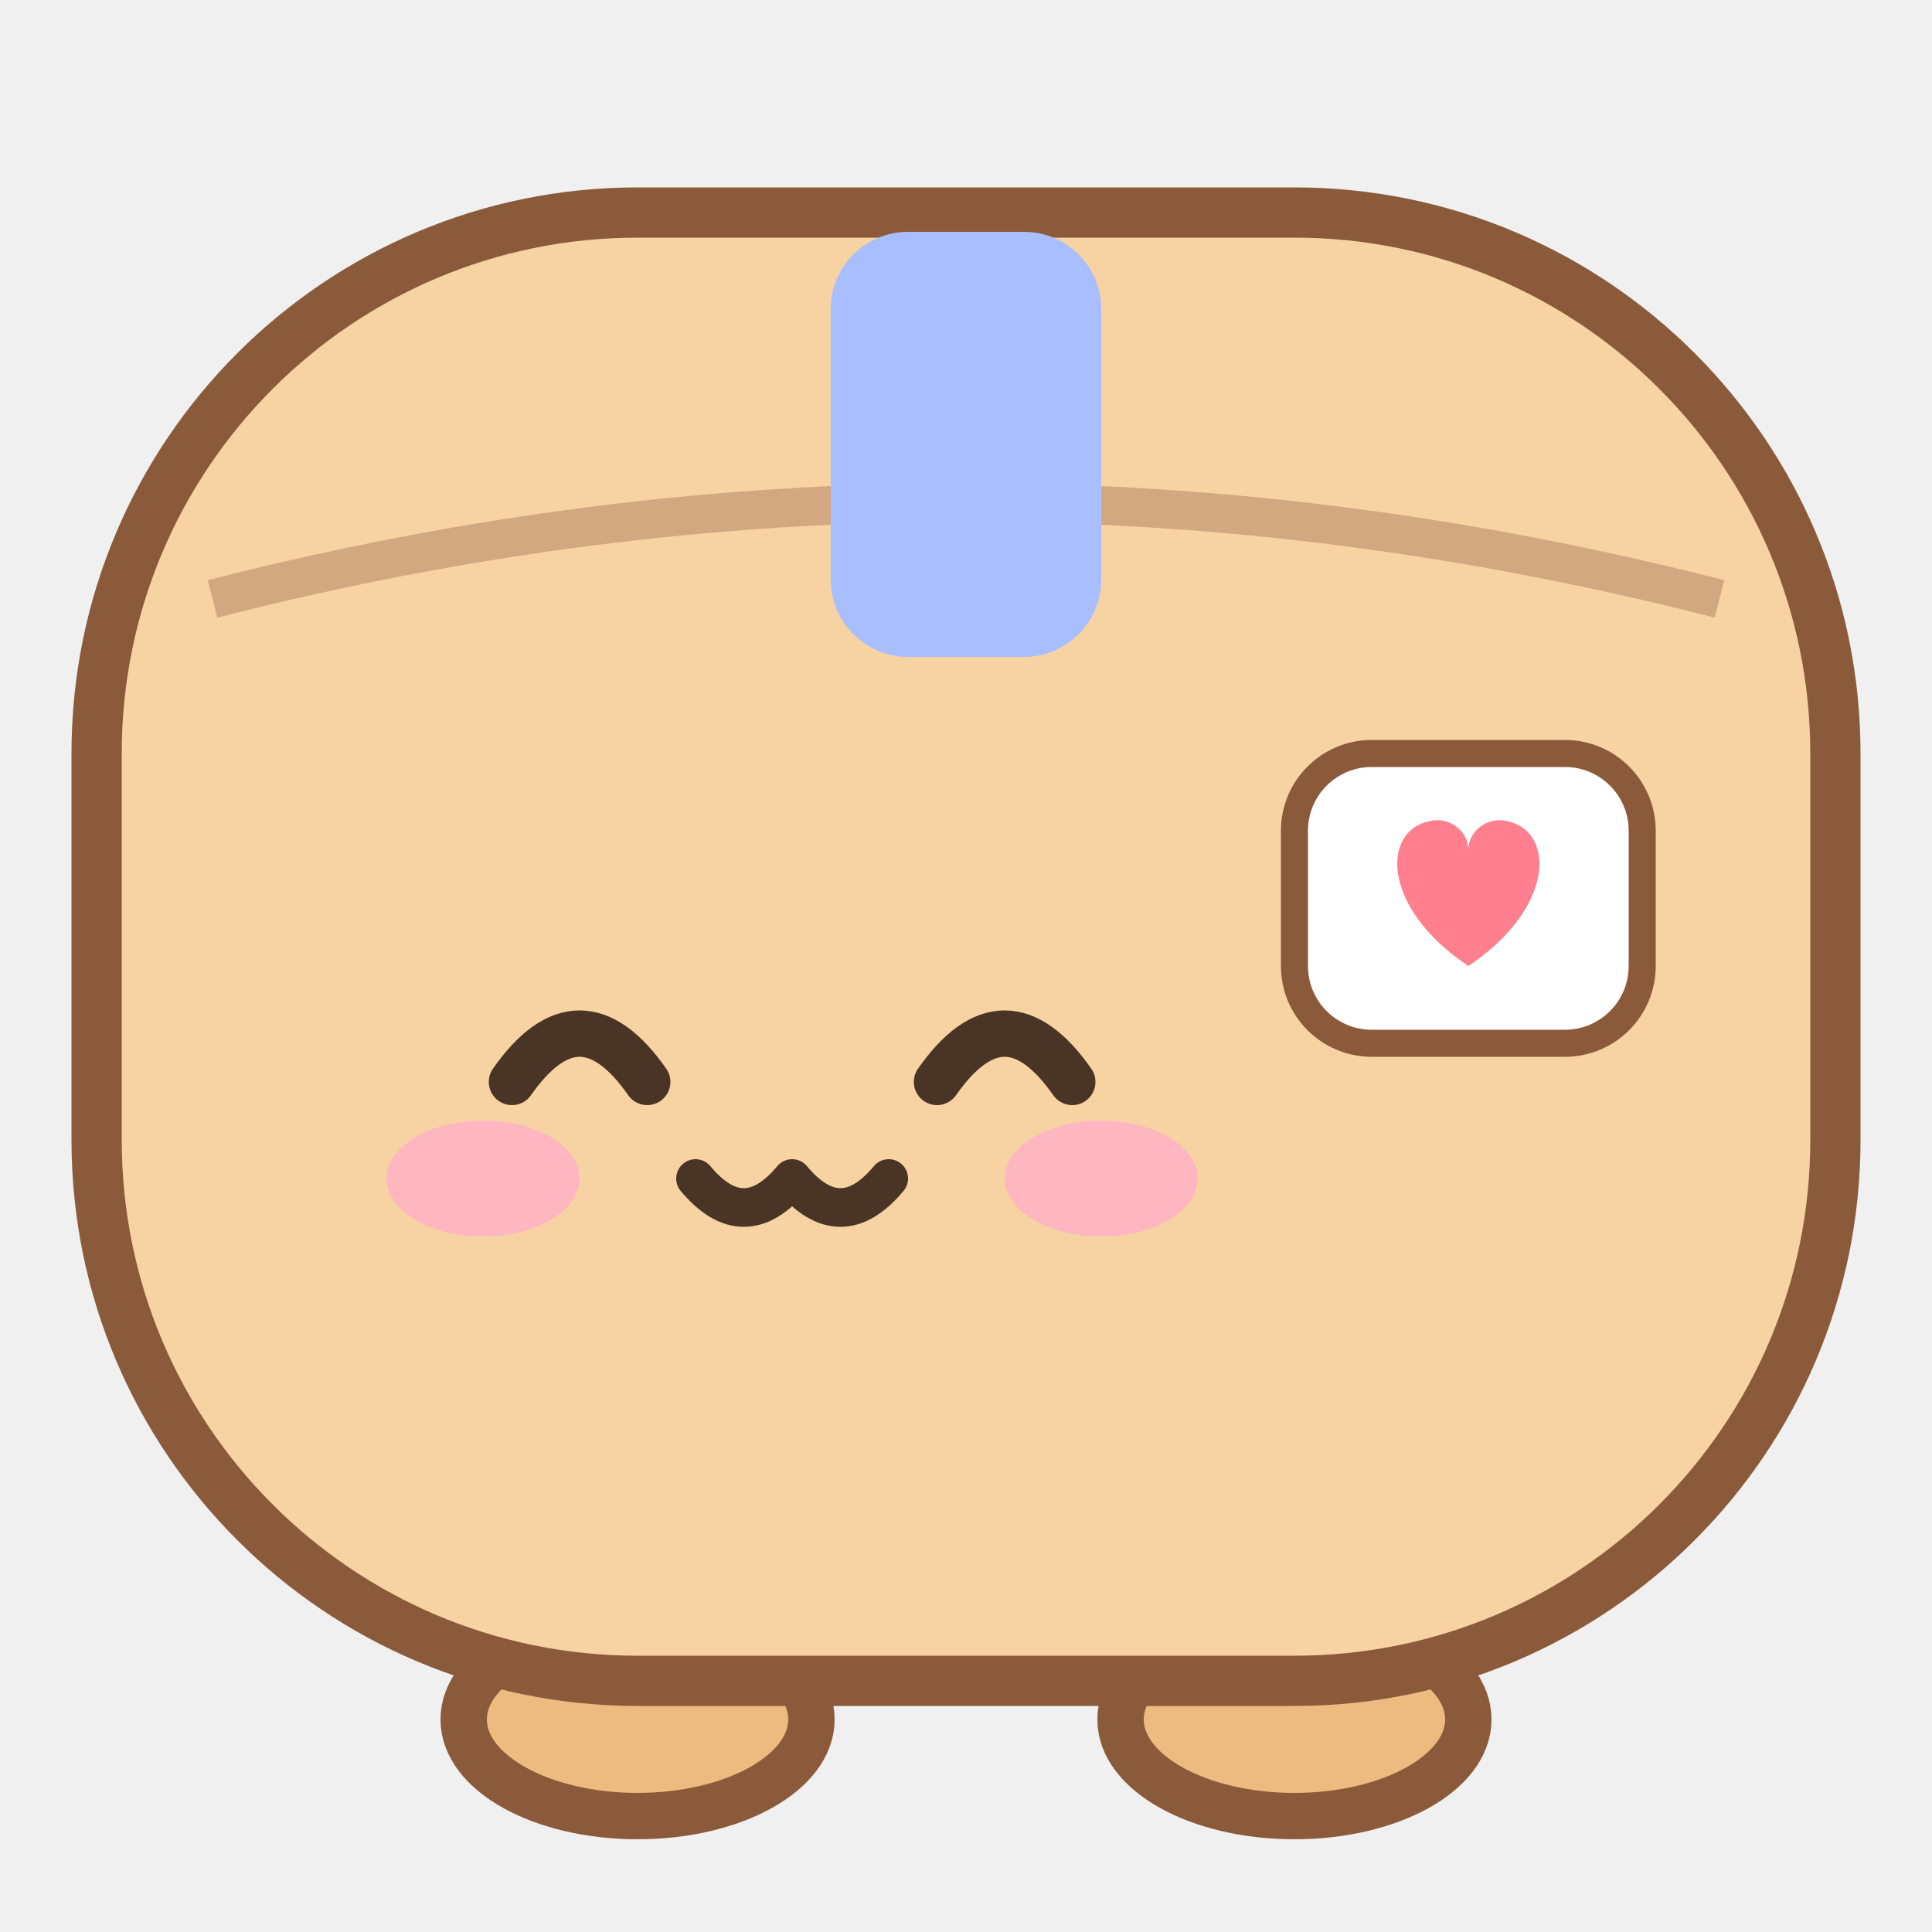
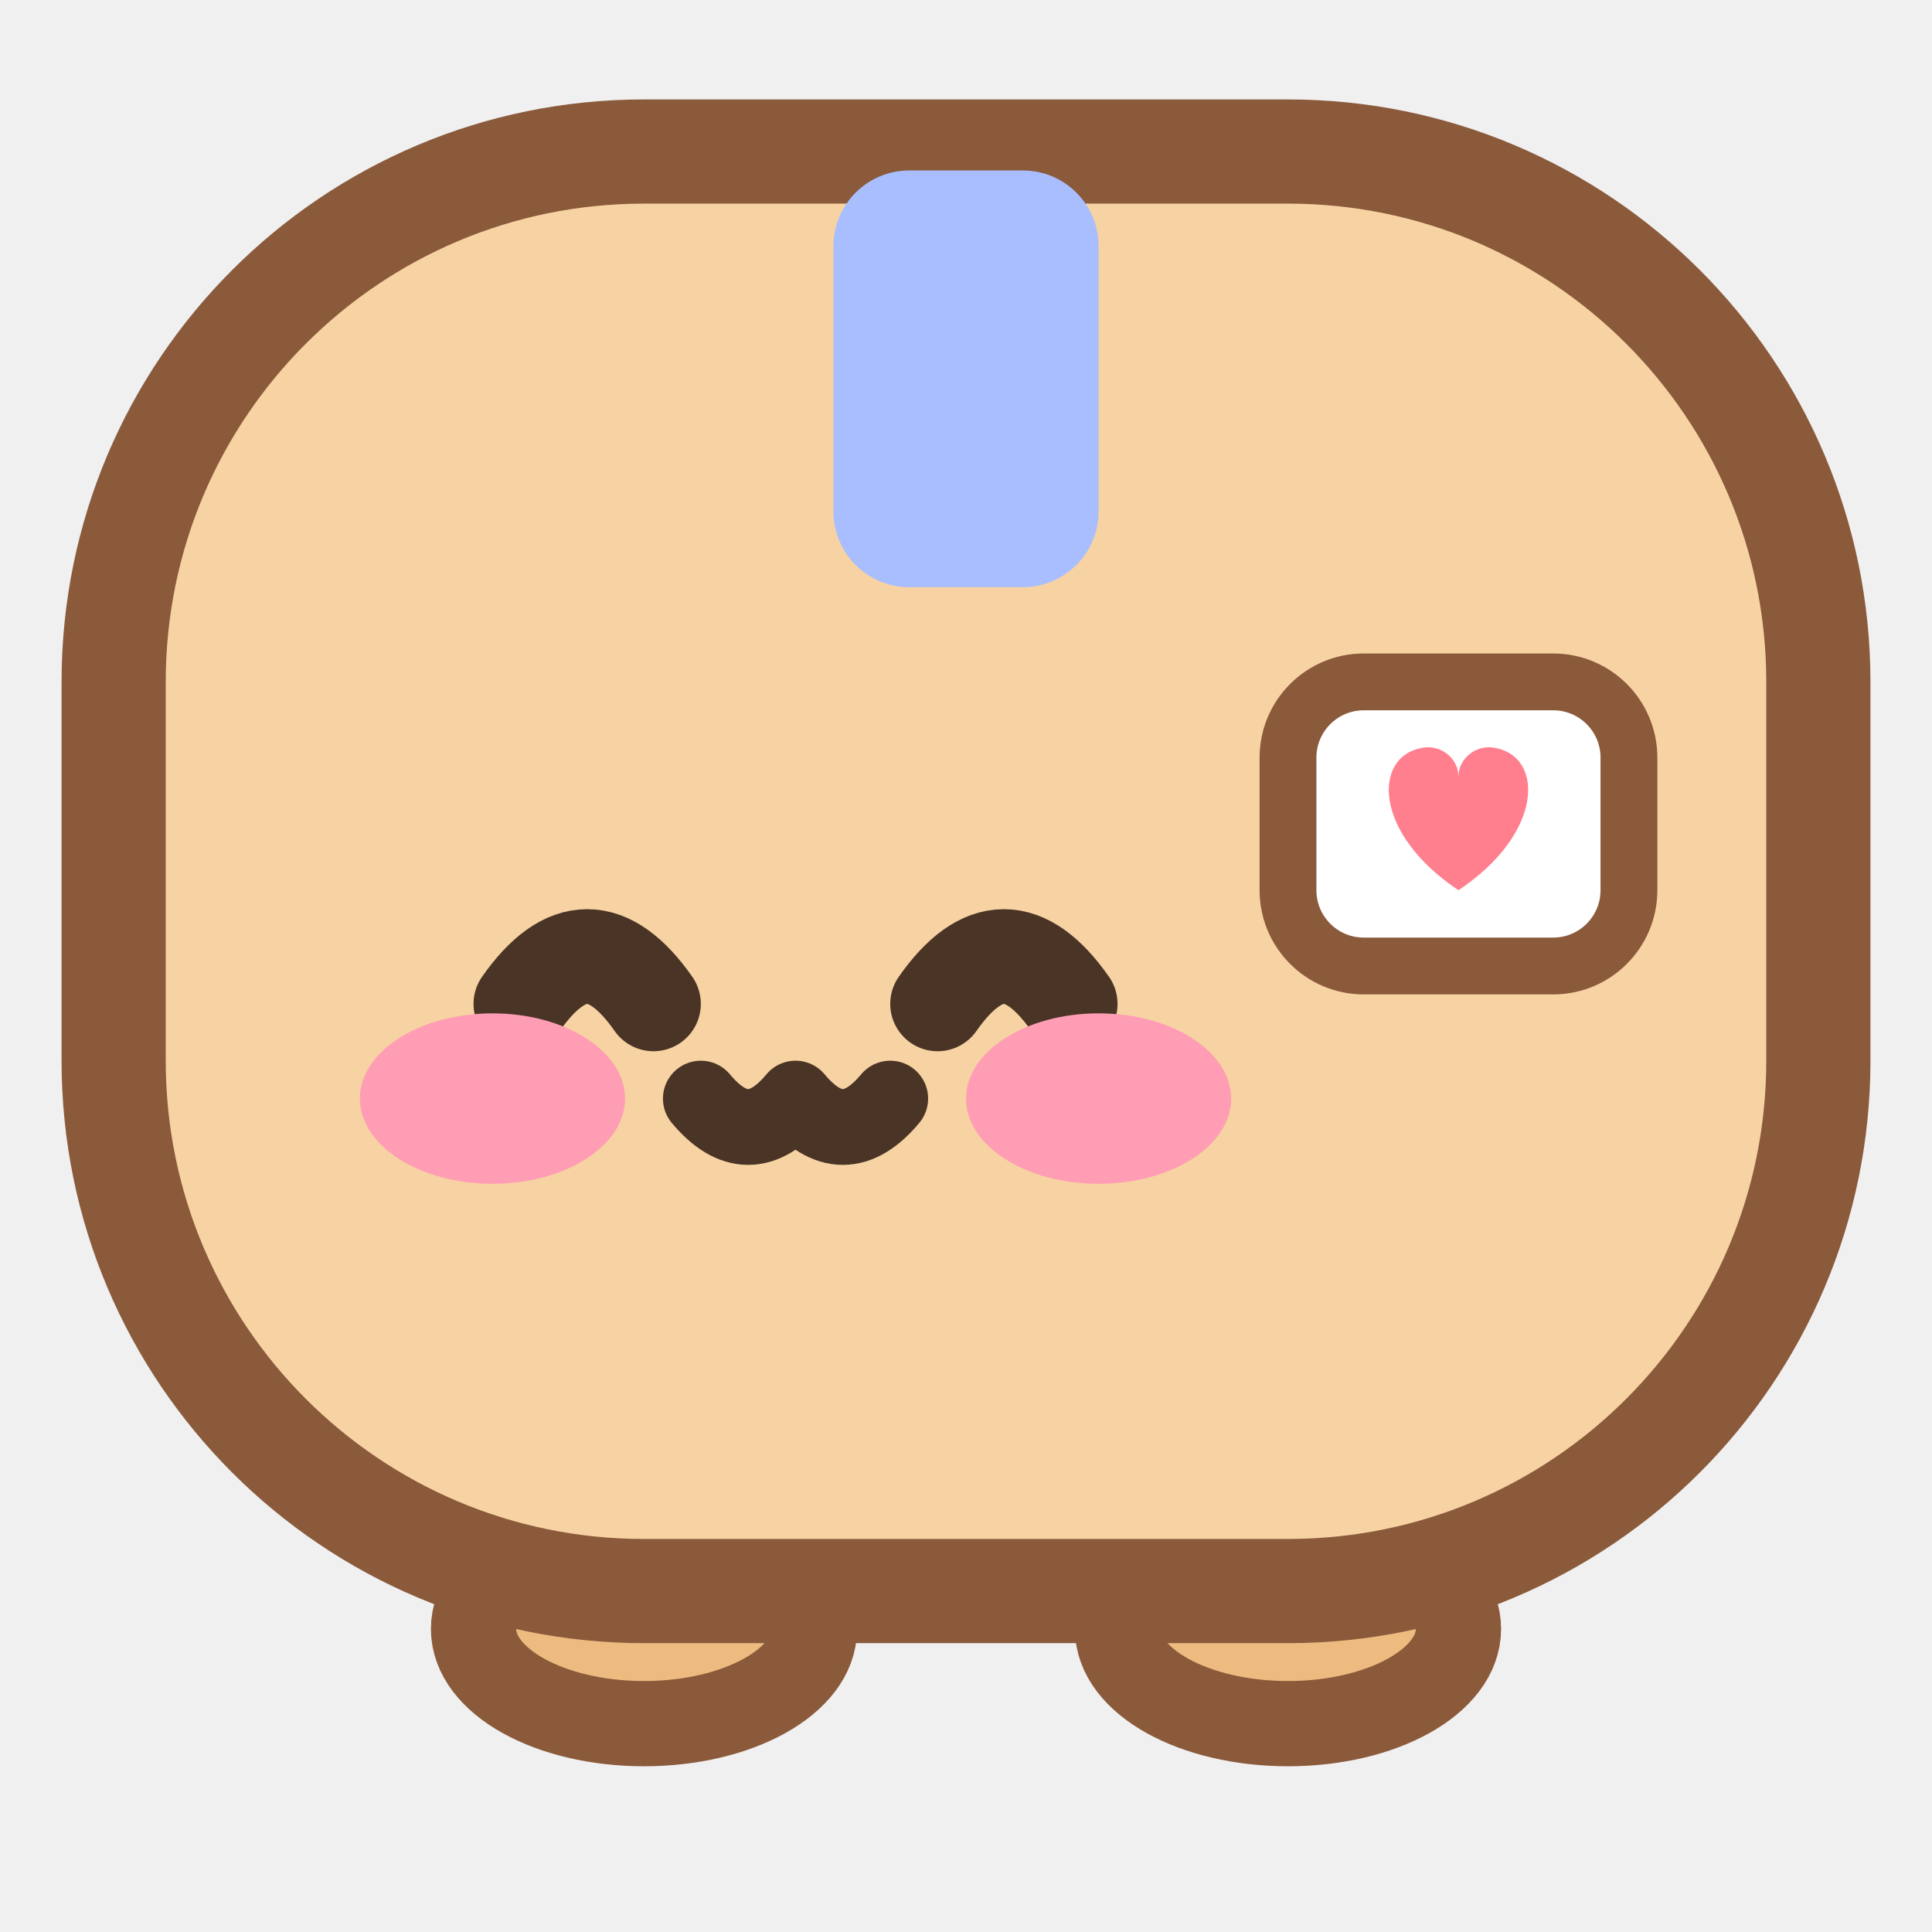
- <svg xmlns="http://www.w3.org/2000/svg" viewBox="15 19 100 100">
+ <svg xmlns="http://www.w3.org/2000/svg" viewBox="14 22 102 102">
  <g class="rp-all">
-     <ellipse cx="48" cy="108" rx="9" ry="5" fill="#EDBB80" stroke="#8A5A3B" stroke-width="2.4" />
-     <ellipse cx="82" cy="108" rx="9" ry="5" fill="#EDBB80" stroke="#8A5A3B" stroke-width="2.4" />
-     <rect x="20" y="30" width="90" height="76" rx="28" fill="#F7D3A3" stroke="#8A5A3B" stroke-width="2.6" />
-     <path d="M26 50 Q65 40 104 50" stroke="#8A5A3B" stroke-width="2" fill="none" opacity=".35" />
+     <ellipse cx="48" cy="108" rx="9" ry="5" fill="#EDBB80" stroke="#8A5A3B" stroke-width="4.5" />
+     <ellipse cx="82" cy="108" rx="9" ry="5" fill="#EDBB80" stroke="#8A5A3B" stroke-width="4.5" />
+     <rect x="20" y="30" width="90" height="76" rx="28" fill="#F7D3A3" stroke="#8A5A3B" stroke-width="5.5" />
    <rect x="58" y="31" width="14" height="22" rx="4" fill="#A9BEFF" />
-     <rect x="82" y="58" width="18" height="15" rx="4" fill="#FFFFFF" stroke="#8A5A3B" stroke-width="1.4" />
+     <rect x="82" y="58" width="18" height="15" rx="4" fill="#FFFFFF" stroke="#8A5A3B" stroke-width="3" />
    <path transform="translate(91 65) scale(.5)" d="M0 8 C-9 2 -9 -6 -4 -7 C-2 -7.5 0 -6 0 -4 C0 -6 2 -7.5 4 -7 C9 -6 9 2 0 8Z" fill="#FF7F8E" />
    <g class="rp-eyes">
-       <path d="M41.5 75 q3.5 -5 7 0 M63.5 75 q3.5 -5 7 0" stroke="#4A3426" stroke-width="2.4" fill="none" stroke-linecap="round" />
+       <path d="M41.5 75 q3.5 -5 7 0 M63.5 75 q3.5 -5 7 0" stroke="#4A3426" stroke-width="5" fill="none" stroke-linecap="round" />
    </g>
-     <path d="M51 80 q2.5 3 5 0 q2.5 3 5 0" stroke="#4A3426" stroke-width="2" fill="none" stroke-linecap="round" stroke-linejoin="round" />
-     <ellipse cx="40" cy="80" rx="5" ry="3" fill="#FFB3C4" opacity=".9" />
-     <ellipse cx="72" cy="80" rx="5" ry="3" fill="#FFB3C4" opacity=".9" />
+     <path d="M51 80 q2.5 3 5 0 q2.5 3 5 0" stroke="#4A3426" stroke-width="4" fill="none" stroke-linecap="round" stroke-linejoin="round" />
+     <ellipse cx="40" cy="80" rx="7" ry="4.5" fill="#FF9DB4" opacity="1" />
+     <ellipse cx="72" cy="80" rx="7" ry="4.5" fill="#FF9DB4" opacity="1" />
  </g>
</svg>
